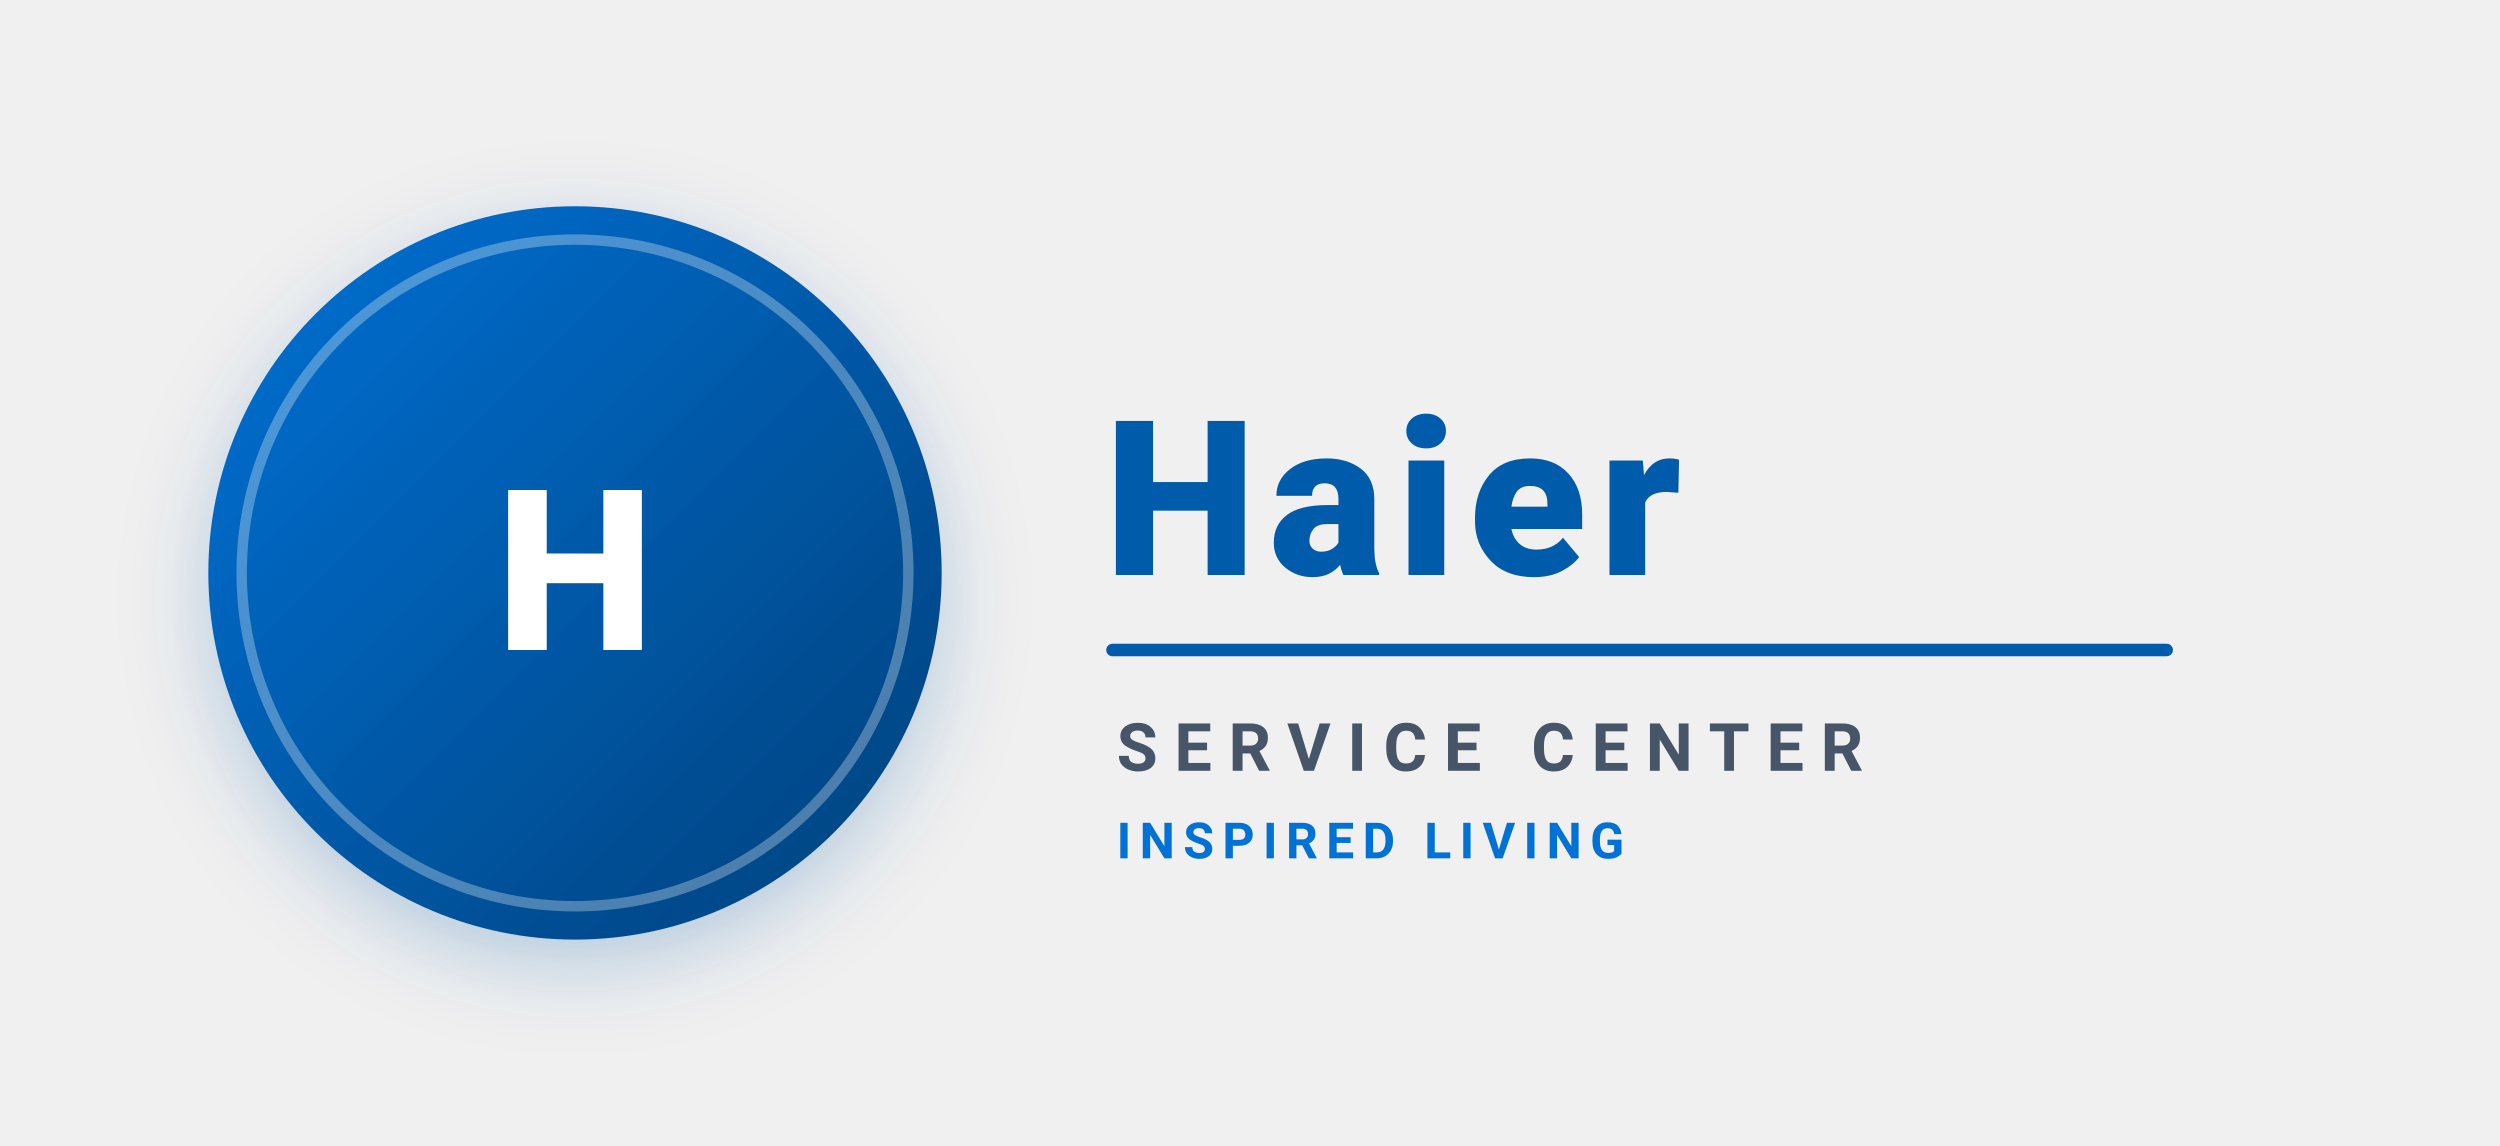
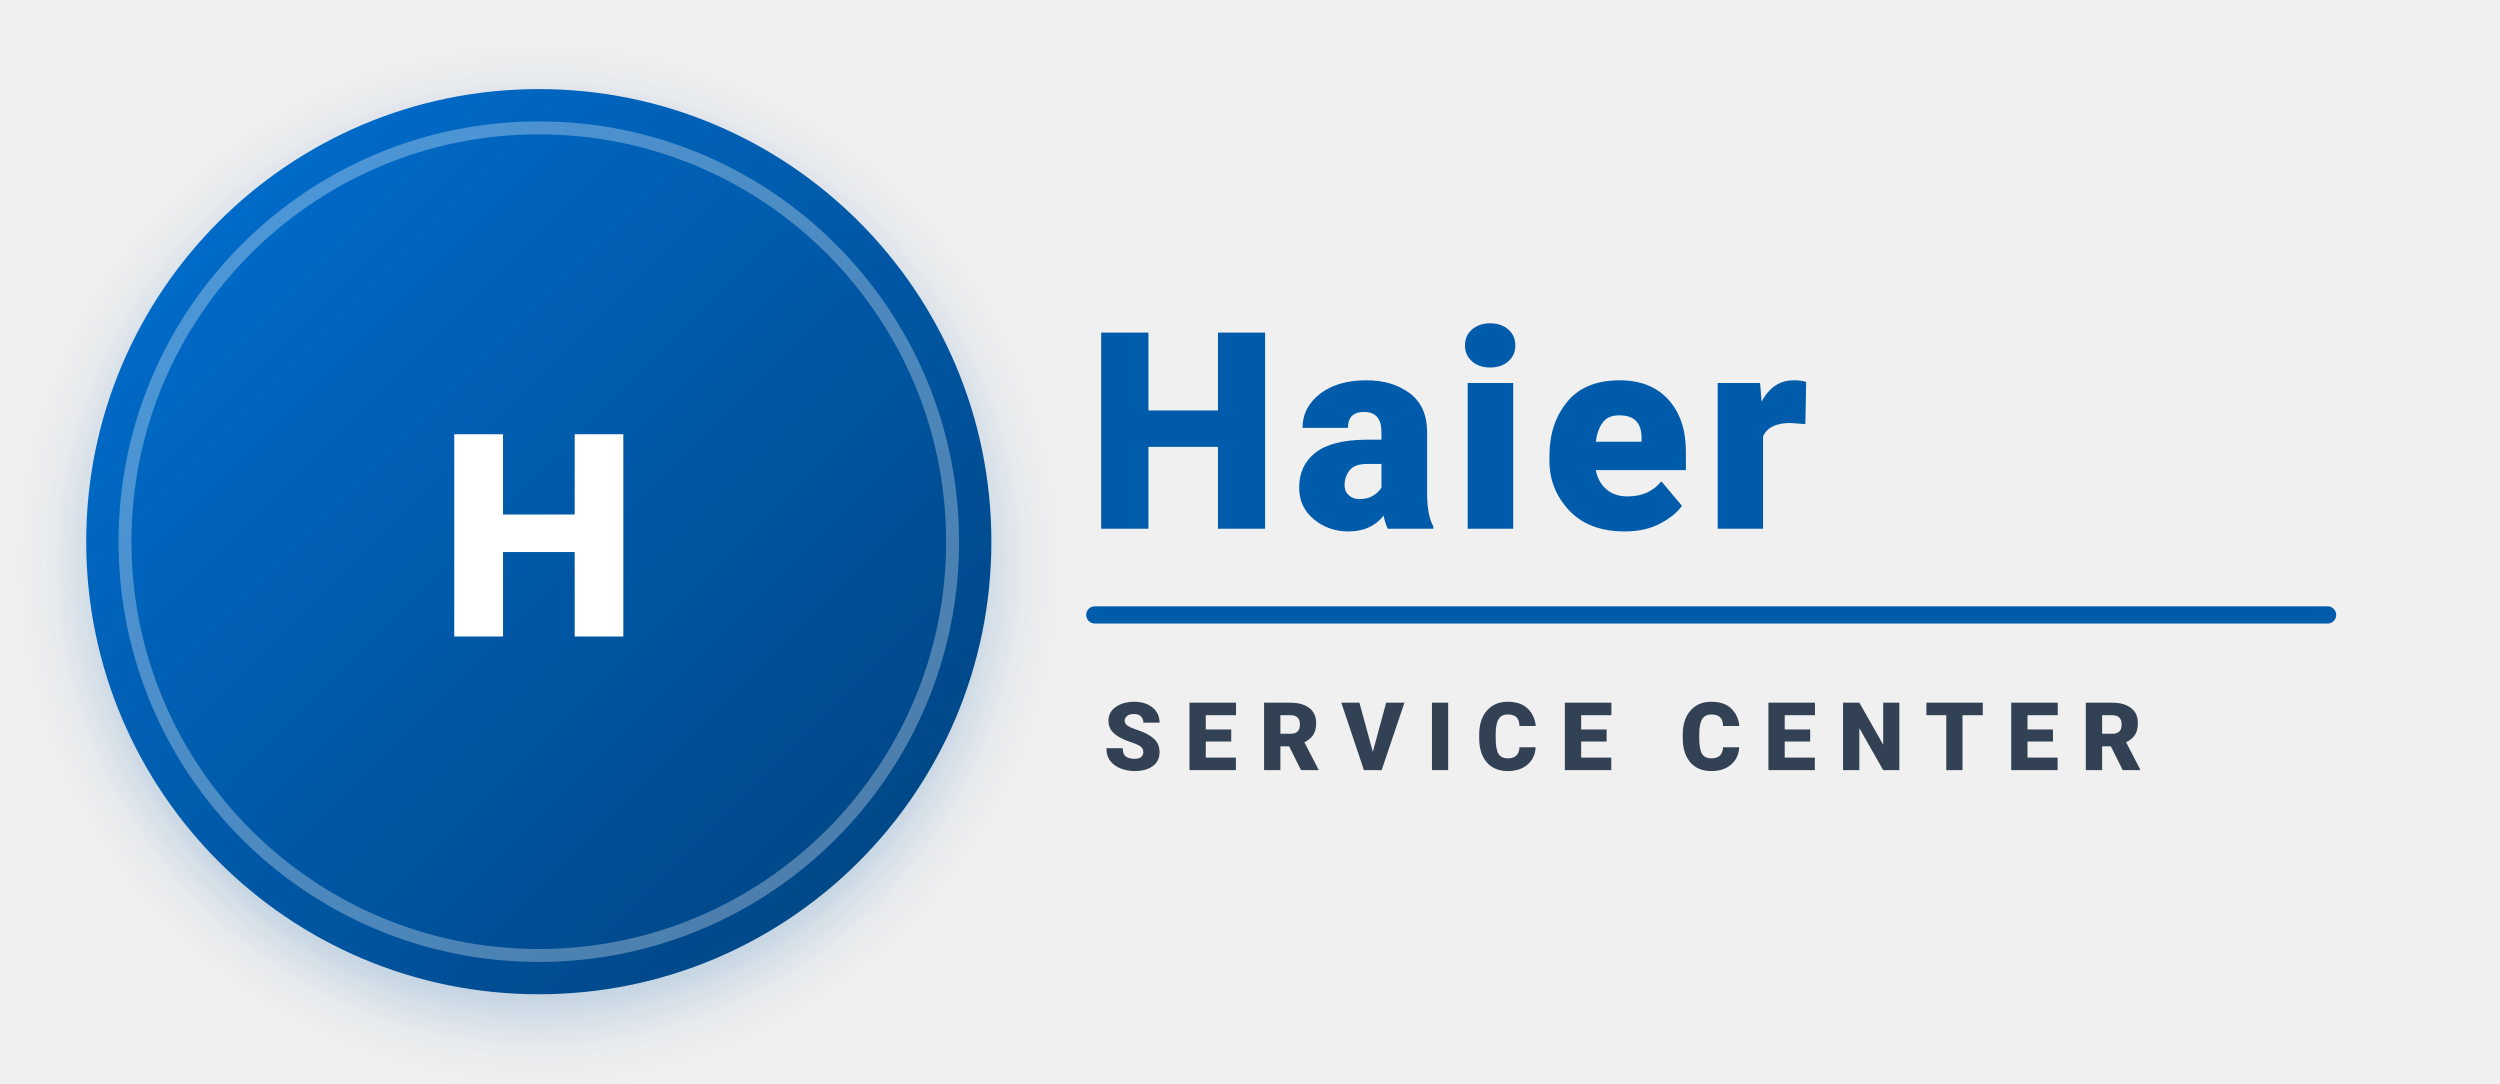
- <svg xmlns="http://www.w3.org/2000/svg" width="600" height="275" viewBox="0 0 600 275">
+ <svg xmlns="http://www.w3.org/2000/svg" width="600" height="260" viewBox="0 15 580 240">
  <defs>
    <linearGradient id="haierGrad" x1="0%" y1="0%" x2="100%" y2="100%">
      <stop offset="0%" stop-color="#0072D6" />
      <stop offset="100%" stop-color="#00407A" />
    </linearGradient>
    <filter id="haierShadow" x="-20%" y="-20%" width="140%" height="140%">
-       <feDropShadow dx="0" dy="6" stdDeviation="10" flood-color="#005BAA" flood-opacity="0.25" />
+       <feDropShadow dx="0" dy="5" stdDeviation="8" flood-color="#005BAA" flood-opacity="0.25" />
    </filter>
  </defs>
-   <circle cx="138" cy="137.5" r="88" fill="url(#haierGrad)" filter="url(#haierShadow)" />
-   <circle cx="138" cy="137.5" r="80" fill="none" stroke="rgba(255,255,255,0.3)" stroke-width="2.5" />
-   <text x="138" y="156" font-family="'Segoe UI', Roboto, Helvetica, Arial, sans-serif" font-weight="900" font-size="54" fill="#ffffff" text-anchor="middle" letter-spacing="1">H</text>
-   <text x="265" y="138" font-family="'Segoe UI', Roboto, Helvetica, Arial, sans-serif" font-weight="900" font-size="52" fill="#005BAA" letter-spacing="3">Haier</text>
-   <line x1="267" y1="156" x2="520" y2="156" stroke="#005BAA" stroke-width="3" stroke-linecap="round" />
-   <text x="268" y="185" font-family="'Segoe UI', Roboto, Helvetica, Arial, sans-serif" font-weight="700" font-size="16" fill="#475569" letter-spacing="4">SERVICE CENTER</text>
-   <text x="268" y="206" font-family="'Segoe UI', Roboto, Helvetica, Arial, sans-serif" font-weight="600" font-size="12" fill="#0072D6" letter-spacing="2">INSPIRED LIVING</text>
+   <circle cx="125" cy="135" r="105" fill="url(#haierGrad)" filter="url(#haierShadow)" />
+   <circle cx="125" cy="135" r="96" fill="none" stroke="rgba(255,255,255,0.3)" stroke-width="3" />
+   <text x="125" y="157" font-family="'Segoe UI', Roboto, Helvetica, Arial, sans-serif" font-weight="900" font-size="66" fill="#ffffff" text-anchor="middle">H</text>
+   <text x="252" y="132" font-family="'Segoe UI', Roboto, Helvetica, Arial, sans-serif" font-weight="900" font-size="64" fill="#005BAA" letter-spacing="3">Haier</text>
+   <line x1="254" y1="152" x2="540" y2="152" stroke="#005BAA" stroke-width="4" stroke-linecap="round" />
+   <text x="256" y="188" font-family="'Segoe UI', Roboto, Helvetica, Arial, sans-serif" font-weight="800" font-size="22" fill="#334155" letter-spacing="5">SERVICE CENTER</text>
</svg>
